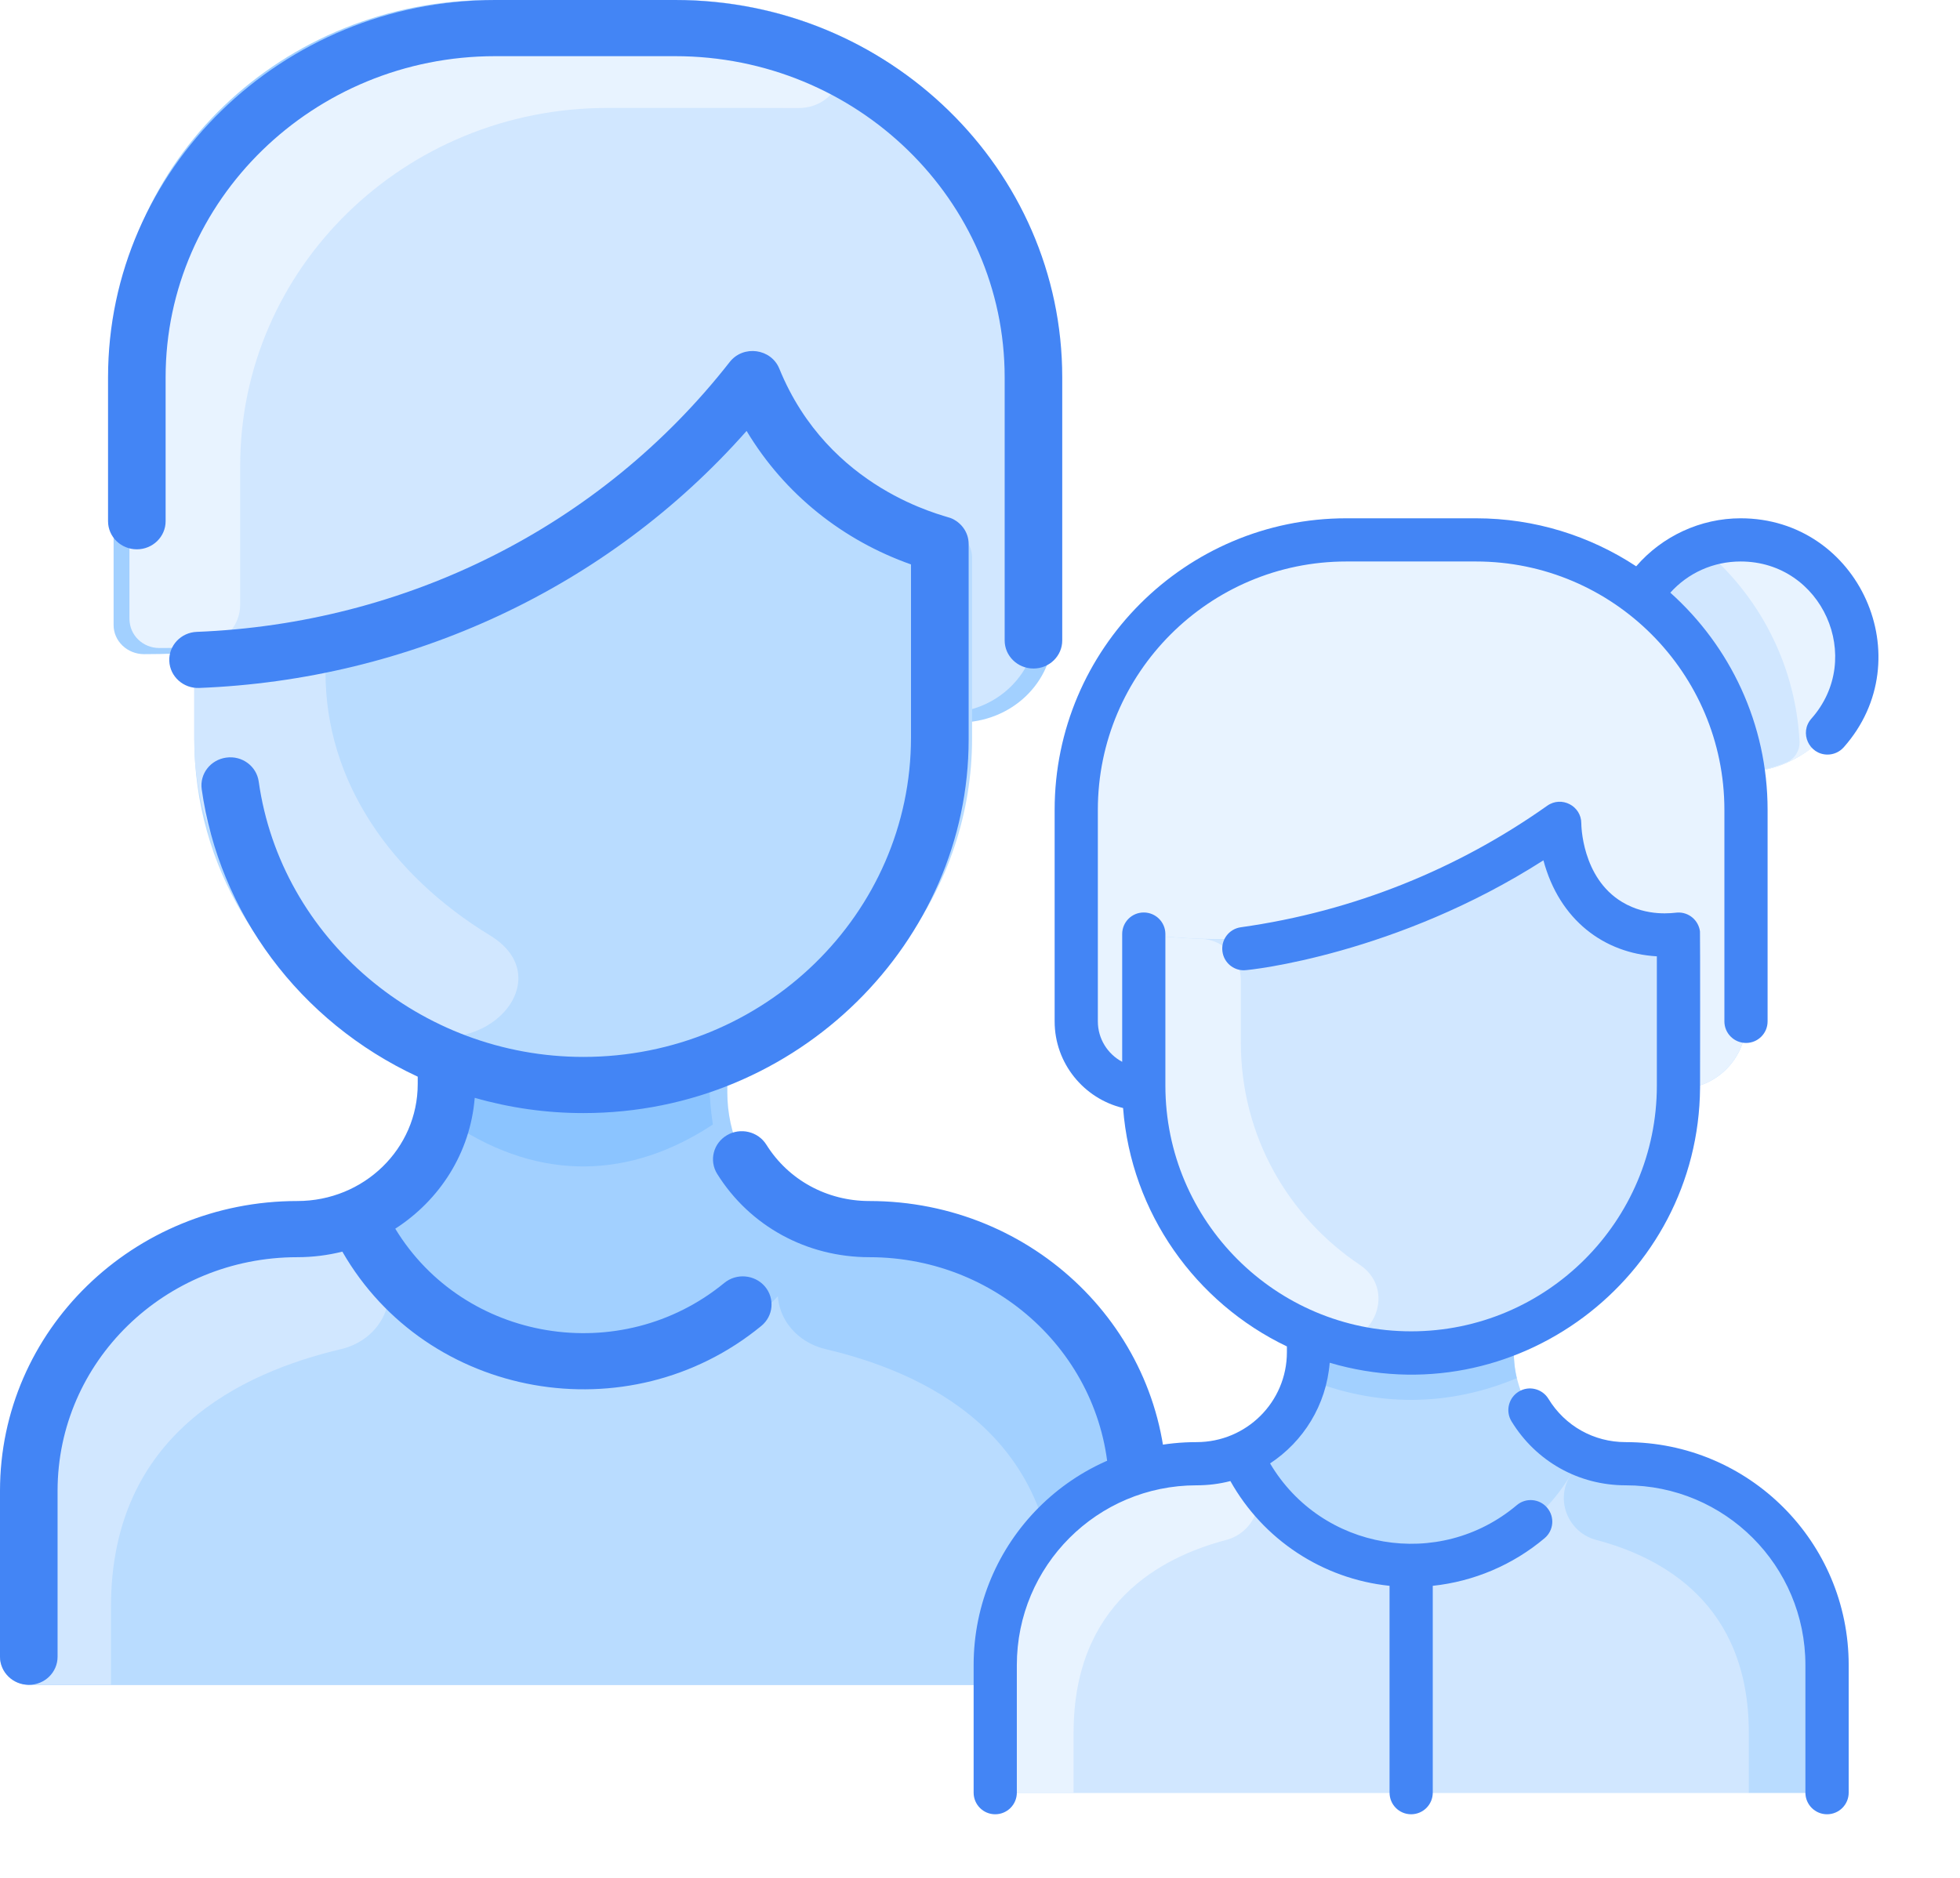
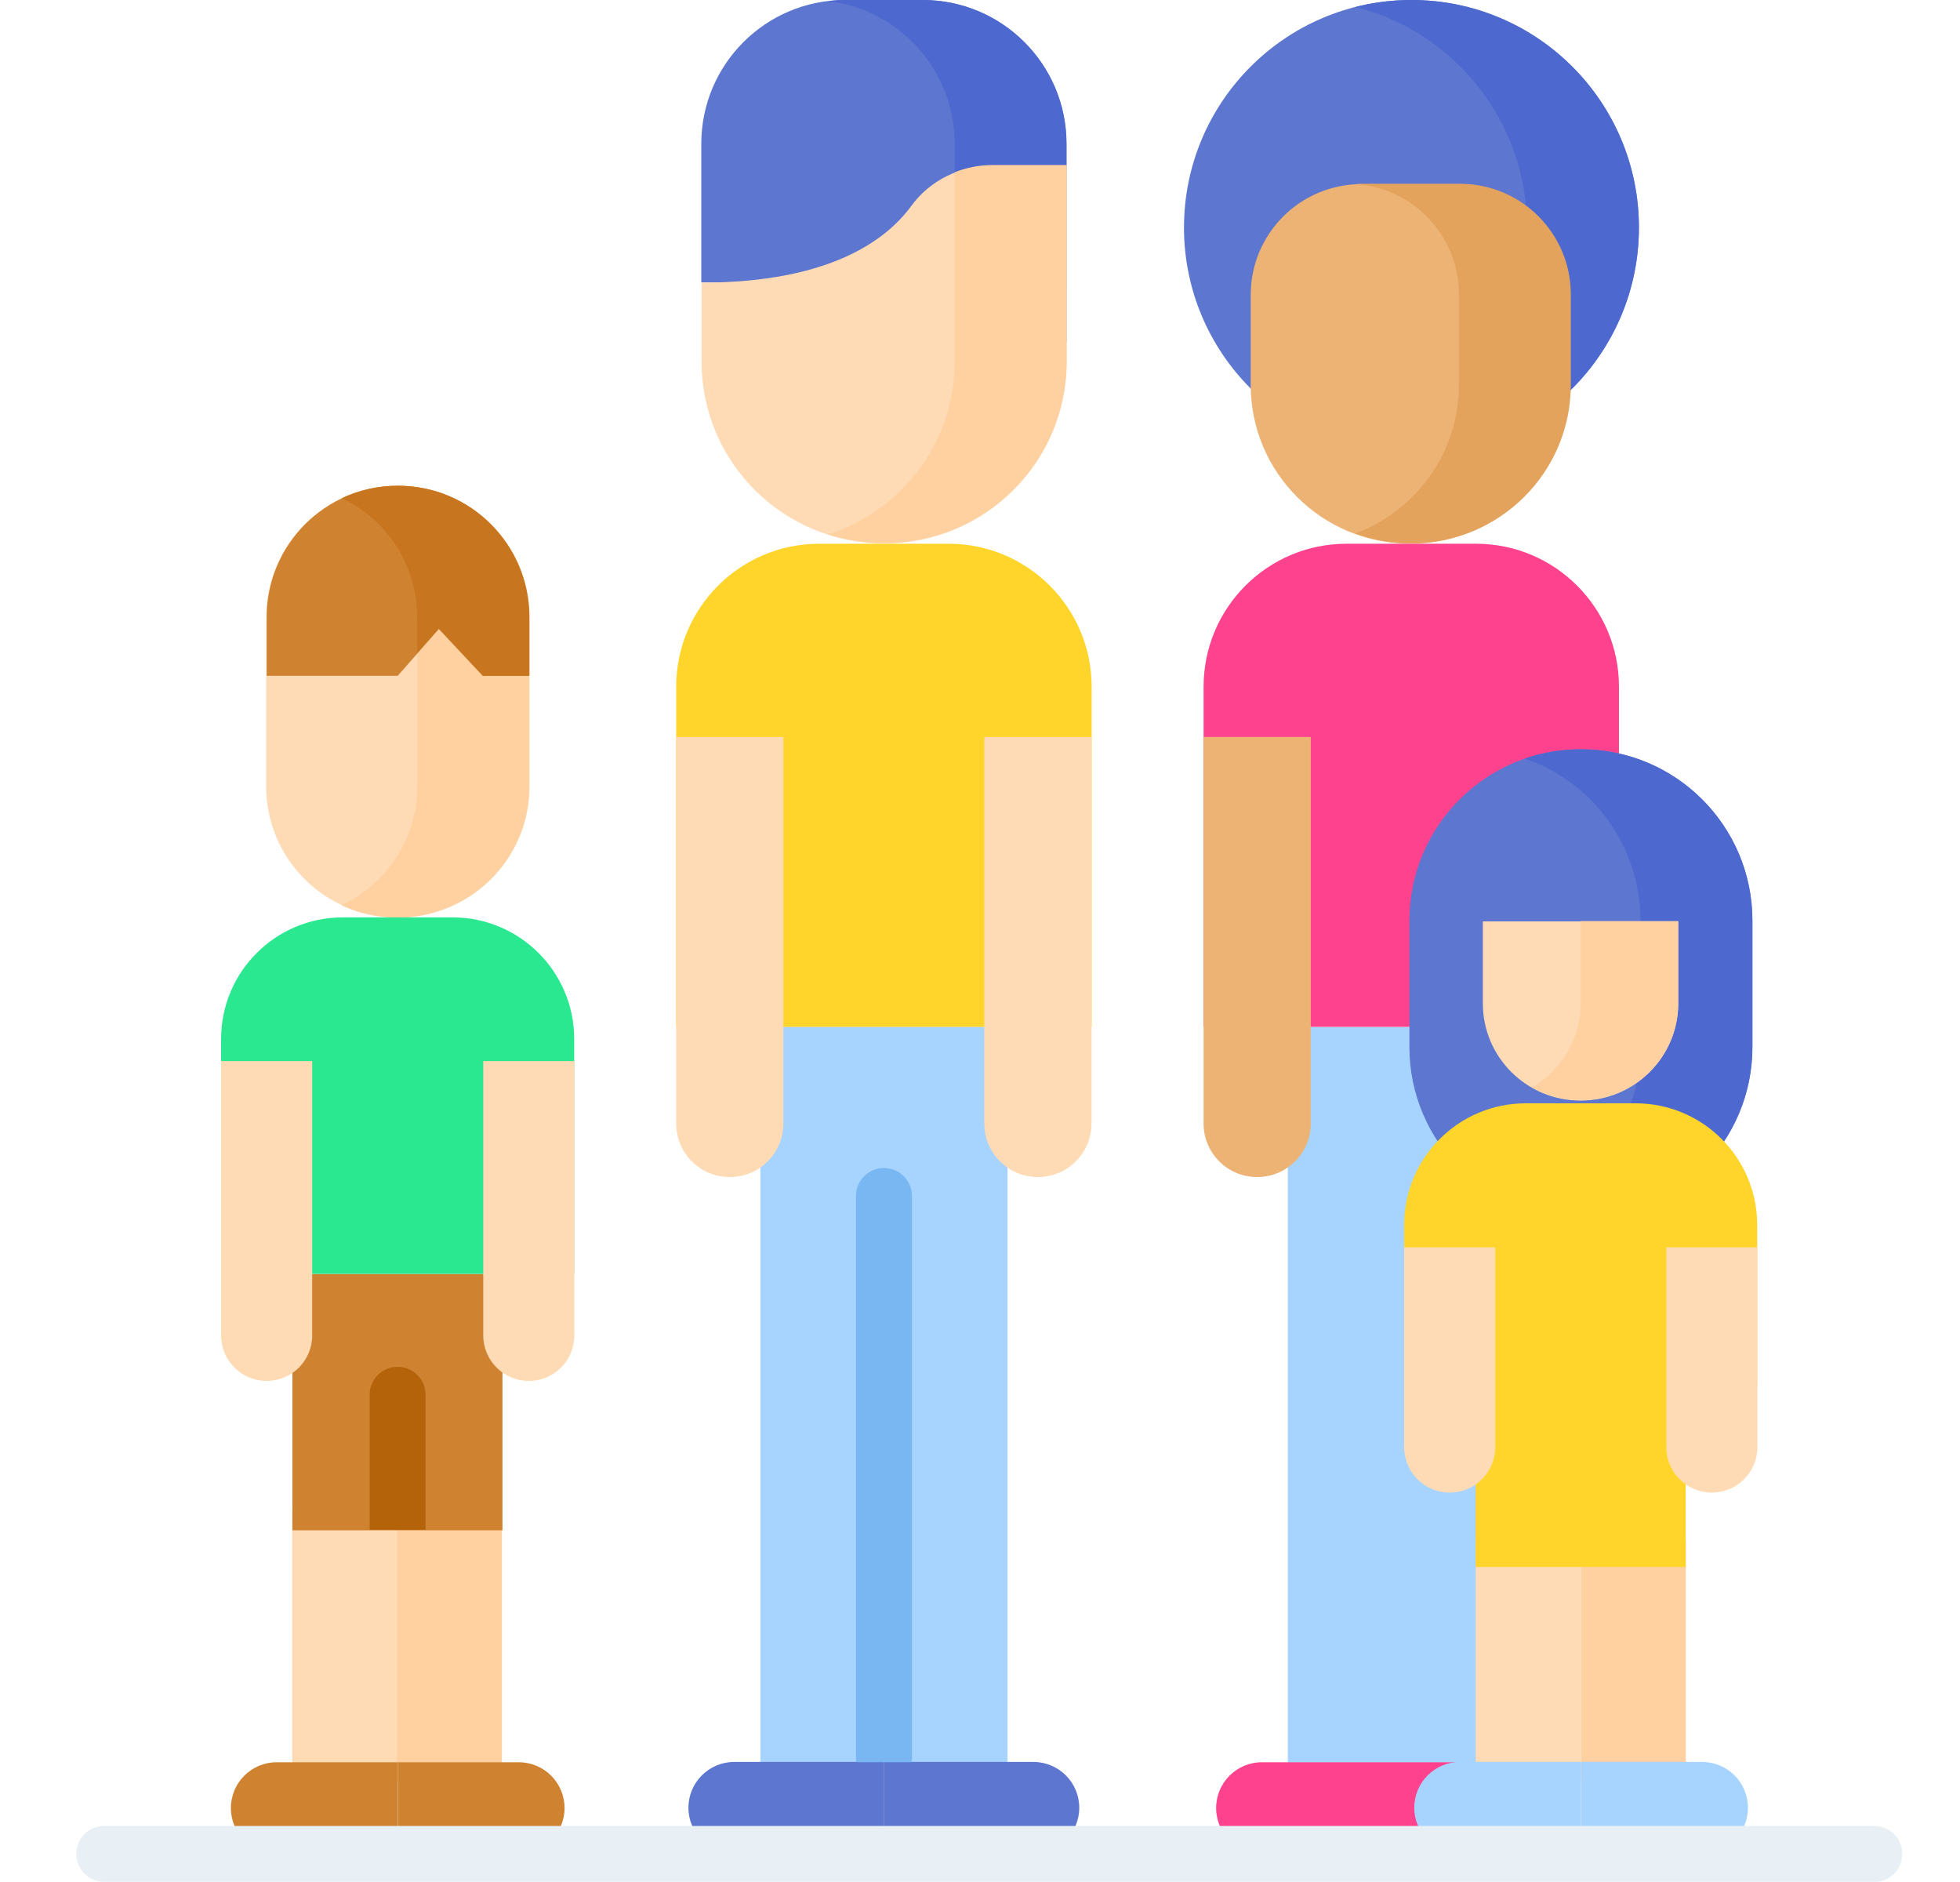
- <svg xmlns="http://www.w3.org/2000/svg" width="24" height="23" viewBox="0 0 24 23" fill="none">
-   <path d="M14.286 18.534V20.28C14.286 20.476 14.12 20.636 13.915 20.636H0.371C0.166 20.636 0 20.476 0 20.28V18.534C0 16.709 1.538 15.2 3.441 15.217C4.513 15.226 5.38 14.399 5.38 13.379V13.075L5.387 13.059C5.502 13.104 5.618 13.145 5.737 13.181C3.943 12.621 2.551 11.02 2.551 8.989V7.982C2.29 8.002 2.028 8.012 1.764 8.012C1.559 8.012 1.391 7.853 1.391 7.656V4.425C1.391 1.981 3.458 0 6.007 0H8.279C10.828 0 12.895 1.981 12.895 4.425V7.759C12.895 8.348 12.397 8.85 11.735 8.85V8.989C11.735 10.825 10.564 12.397 8.899 13.058L8.906 13.075V13.379C8.906 14.399 9.772 15.226 10.845 15.217C12.748 15.2 14.286 16.709 14.286 18.534Z" fill="#A2D0FF" />
-   <path d="M14.286 18.538V20.279C14.286 20.475 14.12 20.634 13.915 20.634H0.371C0.166 20.634 0 20.475 0 20.279V18.538C0 16.718 1.538 15.213 3.441 15.23C3.72 15.232 3.986 15.178 4.226 15.078V15.079C4.785 16.296 6.117 17.036 7.514 16.879C8.626 16.754 9.603 16.074 10.061 15.079V15.078C10.3 15.178 10.567 15.232 10.845 15.23C12.749 15.213 14.286 16.718 14.286 18.538Z" fill="#B9DCFF" />
-   <path d="M12.697 4.365V7.654C12.697 8.235 12.217 8.73 11.577 8.73V6.704C11.577 6.556 11.483 6.425 11.341 6.375C10.566 6.1 9.903 5.568 9.479 4.854C9.356 4.648 9.06 4.624 8.901 4.805C7.141 6.803 4.623 7.904 1.946 7.904C1.748 7.904 1.586 7.746 1.586 7.553V4.365C1.586 1.954 3.582 0 6.044 0H8.239C10.701 0 12.697 1.954 12.697 4.365Z" fill="#D1E7FF" />
-   <path d="M11.903 9.044C11.903 10.896 10.688 12.484 8.962 13.151C5.848 14.357 2.379 12.22 2.379 9.044V8.026C5.008 7.827 7.355 6.699 9.03 4.887C9.201 4.701 9.519 4.726 9.651 4.937C10.106 5.667 10.818 6.212 11.649 6.493C11.802 6.544 11.903 6.679 11.903 6.83V9.044Z" fill="#B9DCFF" />
-   <path d="M4.646 15.466C4.922 15.871 4.682 16.404 4.176 16.524C2.957 16.812 1.359 17.562 1.359 19.679V20.634H0.388C0.174 20.634 0 20.475 0 20.279V18.537C0 17.215 0.851 16.053 2.129 15.522H2.13C3.286 15.048 3.614 15.385 4.421 15.078C4.486 15.214 4.561 15.343 4.646 15.466Z" fill="#D1E7FF" />
-   <path d="M9.64 15.466C9.363 15.871 9.604 16.404 10.11 16.524C11.329 16.812 12.927 17.562 12.927 19.679V20.634H13.897C14.112 20.634 14.286 20.475 14.286 20.279V18.537C14.286 17.215 13.434 16.053 12.156 15.522H12.156C11 15.048 10.671 15.385 9.865 15.078C9.799 15.214 9.724 15.343 9.64 15.466Z" fill="#A2D0FF" />
-   <path d="M8.729 13.773C7.73 14.432 6.632 14.483 5.555 13.773C5.61 13.413 5.601 13.18 5.601 12.723L5.607 12.699C6.584 13.338 7.699 13.34 8.677 12.699L8.684 12.723C8.684 13.18 8.674 13.413 8.729 13.773Z" fill="#8BC4FF" />
-   <path d="M9.987 0.321C10.537 0.54 10.355 1.337 9.761 1.323C9.669 1.321 7.39 1.322 7.436 1.322C4.953 1.322 2.941 3.284 2.941 5.705V7.404C2.941 7.683 2.716 7.911 2.43 7.925C2.27 7.933 2.11 7.937 1.949 7.937C1.749 7.936 1.586 7.779 1.586 7.584V4.383C1.586 1.963 3.598 0 6.081 0H8.294C8.893 0 9.464 0.114 9.987 0.321Z" fill="#E8F3FF" />
-   <path d="M6.002 11.458C6.869 11.987 5.944 13.028 4.991 12.598C3.476 11.913 2.379 10.662 2.379 9.068V8.129C2.926 8.095 3.463 8.03 3.986 7.938V8.24C3.986 9.572 4.789 10.718 6.002 11.458Z" fill="#D1E7FF" />
-   <path d="M1.323 6.384V4.621C1.323 2.073 3.449 0 6.063 0H8.267C10.881 0 13.007 2.073 13.007 4.621V7.844C13.007 8.034 12.85 8.188 12.655 8.188C12.46 8.188 12.302 8.034 12.302 7.844V4.621C12.302 2.452 10.492 0.688 8.267 0.688H6.063C3.838 0.688 2.028 2.452 2.028 4.621V6.384C2.028 6.574 1.87 6.728 1.676 6.728C1.481 6.728 1.323 6.574 1.323 6.384ZM10.645 14.71C10.126 14.71 9.654 14.452 9.384 14.02C9.283 13.858 9.066 13.806 8.9 13.905C8.733 14.004 8.681 14.216 8.782 14.378C9.181 15.017 9.878 15.398 10.645 15.398C12.268 15.398 13.581 16.678 13.581 18.26V20.292C13.581 20.482 13.739 20.636 13.933 20.636C14.128 20.636 14.286 20.482 14.286 20.292V18.26C14.286 16.298 12.658 14.71 10.645 14.71ZM8.868 15.714C7.6 16.754 5.682 16.435 4.84 15.049C5.383 14.699 5.758 14.123 5.813 13.446C6.241 13.569 6.689 13.633 7.143 13.633C9.786 13.633 11.861 11.519 11.861 9.06C11.861 9.036 11.861 6.684 11.861 6.66C11.86 6.517 11.768 6.396 11.641 6.345C11.555 6.311 10.148 6.001 9.543 4.516C9.443 4.269 9.102 4.221 8.935 4.434C7.348 6.463 4.956 7.639 2.411 7.739C2.216 7.746 2.065 7.906 2.073 8.096C2.081 8.288 2.248 8.434 2.439 8.426C5.005 8.326 7.436 7.209 9.142 5.278C9.611 6.061 10.331 6.622 11.155 6.913V9.033C11.155 11.191 9.356 12.945 7.143 12.945C5.149 12.945 3.44 11.495 3.168 9.573C3.142 9.384 2.964 9.252 2.771 9.279C2.578 9.305 2.443 9.478 2.47 9.667C2.682 11.169 3.657 12.51 5.115 13.187V13.277C5.115 14.07 4.456 14.71 3.641 14.71C1.628 14.71 0 16.298 0 18.26V20.292C0 20.482 0.158 20.636 0.353 20.636C0.548 20.636 0.705 20.482 0.705 20.292V18.26C0.705 16.678 2.018 15.398 3.641 15.398C3.827 15.398 4.012 15.375 4.192 15.33C5.229 17.136 7.697 17.574 9.322 16.24C9.471 16.118 9.49 15.901 9.365 15.755C9.239 15.61 9.017 15.591 8.868 15.714Z" fill="#4385F5" />
-   <path d="M22.373 20.395V21.693C22.373 21.839 22.255 21.958 22.108 21.958H12.452C12.306 21.958 12.188 21.839 12.188 21.693V20.395C12.188 19.038 13.284 17.916 14.641 17.929C15.405 17.935 16.024 17.32 16.024 16.562V16.336L16.029 16.323C14.841 15.832 14.006 14.662 14.006 13.298V13.337C13.55 13.337 13.18 12.967 13.18 12.511V9.92C13.18 8.094 14.66 6.613 16.487 6.613H18.074C18.836 6.613 19.538 6.871 20.096 7.304L20.097 7.304C20.345 6.89 20.798 6.613 21.316 6.613C22.101 6.613 22.737 7.25 22.737 8.034C22.737 8.84 22.068 9.455 21.348 9.455C21.392 9.759 21.381 9.697 21.381 12.511C21.381 12.966 21.012 13.337 20.554 13.337C20.538 14.685 19.707 15.837 18.532 16.323L18.537 16.336V16.562C18.537 17.32 19.155 17.935 19.92 17.929C21.277 17.916 22.373 19.038 22.373 20.395Z" fill="#B9DCFF" />
-   <path d="M22.373 20.395V21.694C22.373 21.84 22.255 21.958 22.108 21.958H12.452C12.306 21.958 12.188 21.84 12.188 21.694V20.395C12.188 19.039 13.284 17.917 14.64 17.929C14.839 17.931 15.029 17.891 15.2 17.816V17.817C15.601 18.728 16.553 19.276 17.545 19.159C18.337 19.066 19.034 18.559 19.36 17.817V17.816C19.531 17.891 19.721 17.931 19.92 17.929C21.277 17.917 22.373 19.039 22.373 20.395Z" fill="#D1E7FF" />
-   <path d="M20.301 11.452C20.442 11.46 20.552 11.575 20.552 11.716C20.552 13.405 20.552 13.317 20.551 13.339C20.535 14.687 19.705 15.838 18.529 16.325C16.383 17.216 14.004 15.633 14.004 13.299V11.739C14.004 11.584 14.137 11.461 14.291 11.475C15.878 11.619 17.441 11.218 18.753 10.334C18.902 10.234 19.108 10.308 19.155 10.482C19.319 11.086 19.765 11.421 20.301 11.452Z" fill="#D1E7FF" />
-   <path d="M21.348 9.455C21.392 9.759 21.381 9.697 21.381 12.511C21.381 12.966 21.012 13.337 20.554 13.337C20.554 13.316 20.554 13.403 20.554 11.714C20.554 11.573 20.444 11.458 20.304 11.45C19.78 11.42 19.325 11.097 19.157 10.48C19.11 10.306 18.905 10.232 18.756 10.333C17.43 11.225 15.866 11.616 14.294 11.473C14.139 11.46 14.006 11.582 14.006 11.737V13.337C13.55 13.337 13.18 12.967 13.18 12.511V9.92C13.18 8.094 14.66 6.613 16.487 6.613H18.074C18.836 6.613 19.538 6.871 20.096 7.304L20.097 7.304C20.345 6.89 20.798 6.613 21.316 6.613C22.101 6.613 22.737 7.25 22.737 8.034C22.737 8.84 22.068 9.455 21.348 9.455Z" fill="#E8F3FF" />
-   <path d="M15.337 18.08C15.519 18.38 15.354 18.772 15.015 18.861C14.204 19.075 13.146 19.645 13.146 21.222V21.958H12.452C12.306 21.958 12.188 21.84 12.188 21.694V20.395C12.188 19.039 13.282 17.915 14.638 17.93C14.838 17.931 15.028 17.891 15.2 17.816V17.817C15.24 17.908 15.286 17.996 15.337 18.08Z" fill="#E8F3FF" />
-   <path d="M19.224 18.08C19.041 18.38 19.207 18.772 19.546 18.861C20.356 19.075 21.414 19.645 21.414 21.222V21.958H22.109C22.255 21.958 22.373 21.84 22.373 21.694V20.395C22.373 19.039 21.278 17.915 19.922 17.93C19.723 17.931 19.532 17.891 19.361 17.816V17.817C19.32 17.908 19.274 17.996 19.224 18.08Z" fill="#B9DCFF" />
-   <path d="M18.572 16.88C17.758 17.221 16.862 17.247 15.984 16.88C16.029 16.693 16.022 16.573 16.022 16.337L16.027 16.324C16.823 16.655 17.732 16.655 18.53 16.324L18.535 16.337C18.535 16.573 18.528 16.694 18.572 16.88Z" fill="#A2D0FF" />
-   <path d="M19.314 6.854C19.718 7.017 19.584 7.617 19.148 7.606C19.081 7.605 17.445 7.605 17.479 7.605C15.652 7.605 14.172 9.086 14.172 10.912V11.302C14.172 11.541 14.006 11.55 14.006 11.737V12.7C14.006 13.111 13.449 13.247 13.266 12.879C13.211 12.768 13.18 12.643 13.18 12.511V9.92C13.18 8.094 14.66 6.613 16.487 6.613H18.074C18.513 6.613 18.931 6.699 19.314 6.854Z" fill="#E8F3FF" />
-   <path d="M22.736 8.036C22.736 8.555 22.457 9.009 22.042 9.257C22.042 8.246 21.582 7.317 20.828 6.7C21.749 6.363 22.736 7.046 22.736 8.036Z" fill="#E8F3FF" />
-   <path d="M22.035 9.078C22.041 9.189 21.979 9.293 21.877 9.337C21.699 9.414 21.499 9.453 21.345 9.453C21.223 8.581 20.759 7.817 20.094 7.302C20.127 7.269 20.262 6.979 20.656 6.772C20.755 6.72 20.876 6.737 20.959 6.812C21.592 7.388 21.988 8.196 22.035 9.078Z" fill="#D1E7FF" />
-   <path d="M16.65 15.491C17.144 15.822 16.768 16.587 16.207 16.39C14.974 15.957 14.004 14.806 14.004 13.298V11.737C14.004 11.582 14.137 11.46 14.291 11.474C14.418 11.485 14.557 11.494 14.707 11.499C14.979 11.507 15.194 11.732 15.194 12.004V12.769C15.194 13.921 15.782 14.91 16.65 15.491Z" fill="#E8F3FF" />
-   <path d="M22.637 20.394V21.956C22.637 22.103 22.518 22.221 22.372 22.221C22.226 22.221 22.107 22.103 22.107 21.956V20.394C22.107 19.177 21.123 18.192 19.906 18.192C19.33 18.192 18.808 17.899 18.508 17.408C18.432 17.283 18.472 17.12 18.597 17.044C18.721 16.968 18.884 17.008 18.96 17.132C19.163 17.465 19.516 17.663 19.906 17.663C21.415 17.663 22.637 18.884 22.637 20.394ZM18.573 18.435C17.622 19.236 16.183 18.99 15.552 17.924C15.958 17.656 16.24 17.213 16.282 16.691C18.54 17.356 20.799 15.661 20.817 13.324C20.818 13.321 20.819 11.434 20.816 11.408C20.799 11.273 20.68 11.168 20.537 11.177C20.49 11.18 20.172 11.234 19.863 11.048C19.365 10.749 19.363 10.093 19.363 10.086C19.364 9.871 19.121 9.744 18.945 9.869C17.86 10.637 16.585 11.162 15.194 11.357C15.049 11.377 14.948 11.511 14.969 11.656C14.987 11.788 15.1 11.884 15.23 11.884C15.309 11.884 17.104 11.687 18.899 10.537C19.095 11.27 19.643 11.676 20.288 11.713V13.296C20.288 14.956 18.939 16.306 17.279 16.306C15.62 16.306 14.27 14.956 14.27 13.296V11.44C14.27 11.294 14.151 11.176 14.005 11.176C13.859 11.176 13.741 11.294 13.741 11.44V13.005C13.564 12.911 13.443 12.724 13.443 12.51V9.919C13.443 8.242 14.808 6.877 16.486 6.877H18.073C19.75 6.877 21.115 8.242 21.115 9.919V12.51C21.115 12.656 21.234 12.774 21.38 12.774C21.526 12.774 21.644 12.656 21.644 12.51V9.919C21.644 8.864 21.184 7.914 20.453 7.259C20.671 7.017 20.979 6.877 21.314 6.877C22.312 6.877 22.838 8.06 22.18 8.802C22.028 8.974 22.152 9.242 22.378 9.242C22.451 9.242 22.523 9.212 22.576 9.153C23.537 8.07 22.765 6.348 21.314 6.348C20.821 6.348 20.352 6.568 20.035 6.936C19.471 6.565 18.797 6.348 18.073 6.348H16.486C14.516 6.348 12.914 7.95 12.914 9.919V12.51C12.914 13.024 13.272 13.456 13.752 13.571C13.851 14.86 14.644 15.958 15.758 16.491V16.561C15.758 17.17 15.264 17.663 14.652 17.663C13.14 17.663 11.922 18.887 11.922 20.394V21.956C11.922 22.103 12.04 22.221 12.186 22.221C12.332 22.221 12.451 22.103 12.451 21.956V20.394C12.451 19.177 13.436 18.192 14.652 18.192C14.789 18.192 14.927 18.176 15.066 18.14C15.468 18.858 16.196 19.338 17.015 19.423V21.956C17.015 22.103 17.133 22.221 17.279 22.221C17.425 22.221 17.544 22.103 17.544 21.956V19.423C18.045 19.37 18.524 19.168 18.913 18.84C19.025 18.746 19.04 18.579 18.945 18.467C18.851 18.355 18.684 18.341 18.573 18.435Z" fill="#4385F5" />
+ <svg xmlns="http://www.w3.org/2000/svg" width="25" height="24" viewBox="0 0 25 24" fill="none">
+   <path d="M3.727 19.227H5.066V22.715H3.727V19.227Z" fill="#FFDBB5" />
+   <path d="M5.062 19.227H6.402V22.715H5.062V19.227Z" fill="#FFD1A1" />
+   <path d="M3.529 23.641H5.072V22.473H3.529C3.207 22.473 2.945 22.734 2.945 23.057C2.945 23.379 3.207 23.641 3.529 23.641V23.641Z" fill="#CF8230" />
+   <path d="M6.617 23.641H5.074V22.473H6.617C6.939 22.473 7.201 22.734 7.201 23.057C7.201 23.379 6.939 23.641 6.617 23.641V23.641Z" fill="#CF8230" />
+   <path d="M3.73 16.246H6.409V19.515H3.73V16.246Z" fill="#CF8230" />
+   <path d="M5.075 6.195C4.147 6.195 3.395 6.948 3.395 7.876V10.03C3.395 10.953 4.146 11.701 5.073 11.701H5.077C6.004 11.701 6.755 10.953 6.755 10.03V7.876C6.755 6.948 6.003 6.195 5.075 6.195V6.195Z" fill="#FFDBB5" />
+   <path d="M5.069 6.195C4.814 6.195 4.572 6.252 4.355 6.354C4.927 6.623 5.322 7.203 5.322 7.876V10.03C5.322 10.7 4.927 11.277 4.355 11.544C4.571 11.645 4.812 11.701 5.067 11.701H5.071C5.998 11.701 6.749 10.953 6.749 10.03V7.876C6.749 6.948 5.997 6.195 5.069 6.195V6.195Z" fill="#FFD1A1" />
+   <path d="M7.324 16.245H2.82V13.25C2.82 12.393 3.515 11.699 4.371 11.699H5.773C6.629 11.699 7.324 12.393 7.324 13.25V16.245Z" fill="#2AE88F" />
+   <path d="M3.403 17.61H3.4C3.08 17.61 2.82 17.35 2.82 17.03V13.531H3.982V17.03C3.982 17.35 3.723 17.61 3.403 17.61Z" fill="#FFDBB5" />
+   <path d="M6.746 17.61H6.744C6.424 17.61 6.164 17.35 6.164 17.03V13.531H7.326V17.03C7.326 17.35 7.067 17.61 6.746 17.61Z" fill="#FFDBB5" />
+   <path d="M5.428 19.509V17.787C5.428 17.589 5.269 17.43 5.072 17.43C4.875 17.43 4.715 17.589 4.715 17.787V19.509H5.428Z" fill="#B5630B" />
+   <path d="M6.753 8.618H6.162L5.6 8.018L5.073 8.618H3.402V7.868C3.402 6.944 4.151 6.195 5.075 6.195H5.08C6.004 6.195 6.753 6.944 6.753 7.868V8.618H6.753Z" fill="#CF8230" />
+   <path d="M5.075 6.195H5.07C4.816 6.195 4.575 6.252 4.359 6.354C4.928 6.621 5.321 7.199 5.321 7.868V8.329L5.595 8.018L6.157 8.618H6.748V7.868C6.748 6.944 5.999 6.195 5.075 6.195Z" fill="#C7751E" />
+   <path d="M13.602 3.671L8.945 3.601V1.834C8.945 0.821 9.766 0 10.779 0H11.768C12.781 0 13.602 0.821 13.602 1.834V3.671Z" fill="#5D76CF" />
+   <path d="M11.77 0H10.782C10.707 0 10.634 0.005 10.562 0.014C11.472 0.122 12.177 0.895 12.177 1.834V4.36H13.604V1.834C13.604 0.821 12.783 0 11.77 0V0Z" fill="#4D69CF" />
+   <path d="M8.949 3.604V4.614C8.949 5.893 9.99 6.93 11.274 6.93H11.281C12.565 6.93 13.606 5.893 13.606 4.614V2.109H12.662C12.254 2.109 11.863 2.297 11.623 2.627C11.308 3.058 10.587 3.604 8.949 3.604V3.604Z" fill="#FFDBB5" />
+   <path d="M12.66 2.105C12.493 2.105 12.329 2.137 12.177 2.197V4.61C12.177 5.642 11.499 6.516 10.562 6.815C10.786 6.887 11.025 6.926 11.273 6.926H11.279C12.563 6.926 13.604 5.889 13.604 4.61V2.105H12.66Z" fill="#FFD1A1" />
+   <path d="M11.275 13.094H9.699V22.474H11.275H12.851V13.094H11.275Z" fill="#A6D4FF" />
+   <path d="M13.924 13.095H8.625V8.758C8.625 7.75 9.442 6.934 10.45 6.934H12.099C13.107 6.934 13.924 7.75 13.924 8.758V13.095H13.924Z" fill="#FFD52B" />
+   <path d="M9.31 15.01H9.307C8.93 15.01 8.625 14.705 8.625 14.328V9.398H9.992V14.328C9.992 14.705 9.687 15.01 9.31 15.01V15.01Z" fill="#FFDBB5" />
+   <path d="M13.24 15.01H13.237C12.86 15.01 12.555 14.705 12.555 14.328V9.398H13.922V14.328C13.922 14.705 13.617 15.01 13.24 15.01Z" fill="#FFDBB5" />
+   <path d="M9.365 23.637H11.274V22.469H9.365C9.043 22.469 8.781 22.73 8.781 23.053C8.781 23.375 9.043 23.637 9.365 23.637V23.637Z" fill="#5D76CF" />
+   <path d="M13.182 23.637H11.273V22.469H13.182C13.504 22.469 13.766 22.73 13.766 23.053C13.766 23.375 13.504 23.637 13.182 23.637V23.637Z" fill="#5D76CF" />
+   <path d="M11.632 22.472V15.251C11.632 15.054 11.472 14.895 11.275 14.895C11.078 14.895 10.918 15.054 10.918 15.251V22.472H11.632Z" fill="#79B7F2" />
+   <path d="M18.003 5.804C19.606 5.804 20.905 4.504 20.905 2.902C20.905 1.299 19.606 0 18.003 0C16.401 0 15.102 1.299 15.102 2.902C15.102 4.504 16.401 5.804 18.003 5.804Z" fill="#5D76CF" />
+   <path d="M18.003 0C17.756 0 17.517 0.031 17.289 0.089C18.547 0.407 19.477 1.545 19.477 2.902C19.477 4.258 18.547 5.397 17.289 5.715C17.517 5.773 17.756 5.804 18.003 5.804C19.605 5.804 20.904 4.504 20.904 2.902C20.904 1.299 19.605 0 18.003 0Z" fill="#4D69CF" />
+   <path d="M17.365 2.348C16.585 2.348 15.953 2.98 15.953 3.76V4.911C15.953 6.028 16.862 6.933 17.984 6.933H17.99C19.111 6.933 20.02 6.028 20.02 4.911V3.76C20.02 2.98 19.388 2.348 18.608 2.348H17.365Z" fill="#EDB374" />
+   <path d="M18.624 2.344H17.381C17.35 2.344 17.32 2.345 17.289 2.347C18.026 2.395 18.609 3.007 18.609 3.756V4.907C18.609 5.775 18.06 6.515 17.289 6.802C17.51 6.884 17.75 6.929 18 6.929H18.006C19.127 6.929 20.036 6.024 20.036 4.907V3.756C20.036 2.976 19.404 2.344 18.624 2.344V2.344Z" fill="#E3A35D" />
+   <path d="M18.002 13.098H16.426V22.478H18.002H19.578V13.098H18.002Z" fill="#A6D4FF" />
+   <path d="M20.65 13.095H15.352V8.758C15.352 7.75 16.168 6.934 17.176 6.934H18.826C19.833 6.934 20.65 7.75 20.65 8.758V13.095Z" fill="#FF428E" />
+   <path d="M16.037 15.01H16.034C15.657 15.01 15.352 14.705 15.352 14.328V9.398H16.719V14.328C16.719 14.705 16.413 15.01 16.037 15.01Z" fill="#EDB374" />
+   <path d="M16.096 23.641H18.925V22.473H16.096C15.773 22.473 15.512 22.734 15.512 23.057C15.512 23.379 15.773 23.641 16.096 23.641V23.641Z" fill="#FF428E" />
+   <path d="M20.165 15.539C18.956 15.539 17.977 14.559 17.977 13.351V11.74C17.977 10.533 18.955 9.555 20.162 9.555H20.168C21.375 9.555 22.353 10.533 22.353 11.74V13.351C22.353 14.559 21.374 15.539 20.165 15.539V15.539Z" fill="#5D76CF" />
+   <path d="M20.166 9.555H20.16C19.911 9.555 19.672 9.597 19.449 9.673C20.307 9.968 20.924 10.782 20.924 11.74V13.351C20.924 14.309 20.307 15.123 19.449 15.419C19.673 15.496 19.913 15.539 20.163 15.539C21.371 15.539 22.351 14.559 22.351 13.351V11.74C22.351 10.533 21.373 9.555 20.166 9.555V9.555Z" fill="#4D69CF" />
+   <path d="M18.824 19.637H20.163V22.713H18.824V19.637Z" fill="#FFDBB5" />
+   <path d="M20.164 19.637H21.503V22.713H20.164V19.637Z" fill="#FFD1A1" />
+   <path d="M18.914 11.75V12.797C18.914 13.48 19.471 14.035 20.158 14.035H20.161C20.848 14.035 21.405 13.48 21.405 12.797V11.75H18.914Z" fill="#FFDBB5" />
+   <path d="M20.162 11.746V12.793C20.162 13.251 19.911 13.652 19.539 13.866C19.722 13.971 19.934 14.031 20.16 14.031H20.163C20.85 14.031 21.407 13.477 21.407 12.793V11.746H20.162Z" fill="#FFD1A1" />
+   <path d="M20.863 14.07H19.461C18.604 14.07 17.91 14.765 17.91 15.621V17.665H18.822V19.982H21.501V17.665H22.413V15.621C22.413 14.764 21.719 14.07 20.863 14.07V14.07Z" fill="#FFD52B" />
+   <path d="M18.492 19.034H18.49C18.17 19.034 17.91 18.774 17.91 18.454V15.906H19.072V18.454C19.072 18.774 18.813 19.034 18.492 19.034V19.034Z" fill="#FFDBB5" />
+   <path d="M21.836 19.034H21.834C21.514 19.034 21.254 18.774 21.254 18.454V15.906H22.416V18.454C22.416 18.774 22.156 19.034 21.836 19.034V19.034Z" fill="#FFDBB5" />
+   <path d="M18.623 23.637H20.166V22.469H18.623C18.301 22.469 18.039 22.73 18.039 23.053C18.039 23.375 18.301 23.637 18.623 23.637V23.637Z" fill="#A6D4FF" />
+   <path d="M21.71 23.637H20.168V22.469H21.71C22.033 22.469 22.295 22.73 22.295 23.053C22.295 23.375 22.033 23.637 21.71 23.637V23.637Z" fill="#A6D4FF" />
+   <path d="M23.908 23.285H1.329C1.132 23.285 0.973 23.445 0.973 23.642C0.973 23.839 1.132 23.999 1.329 23.999H23.908C24.105 23.999 24.264 23.839 24.264 23.642C24.264 23.445 24.105 23.285 23.908 23.285Z" fill="#E9F0F5" />
</svg>
